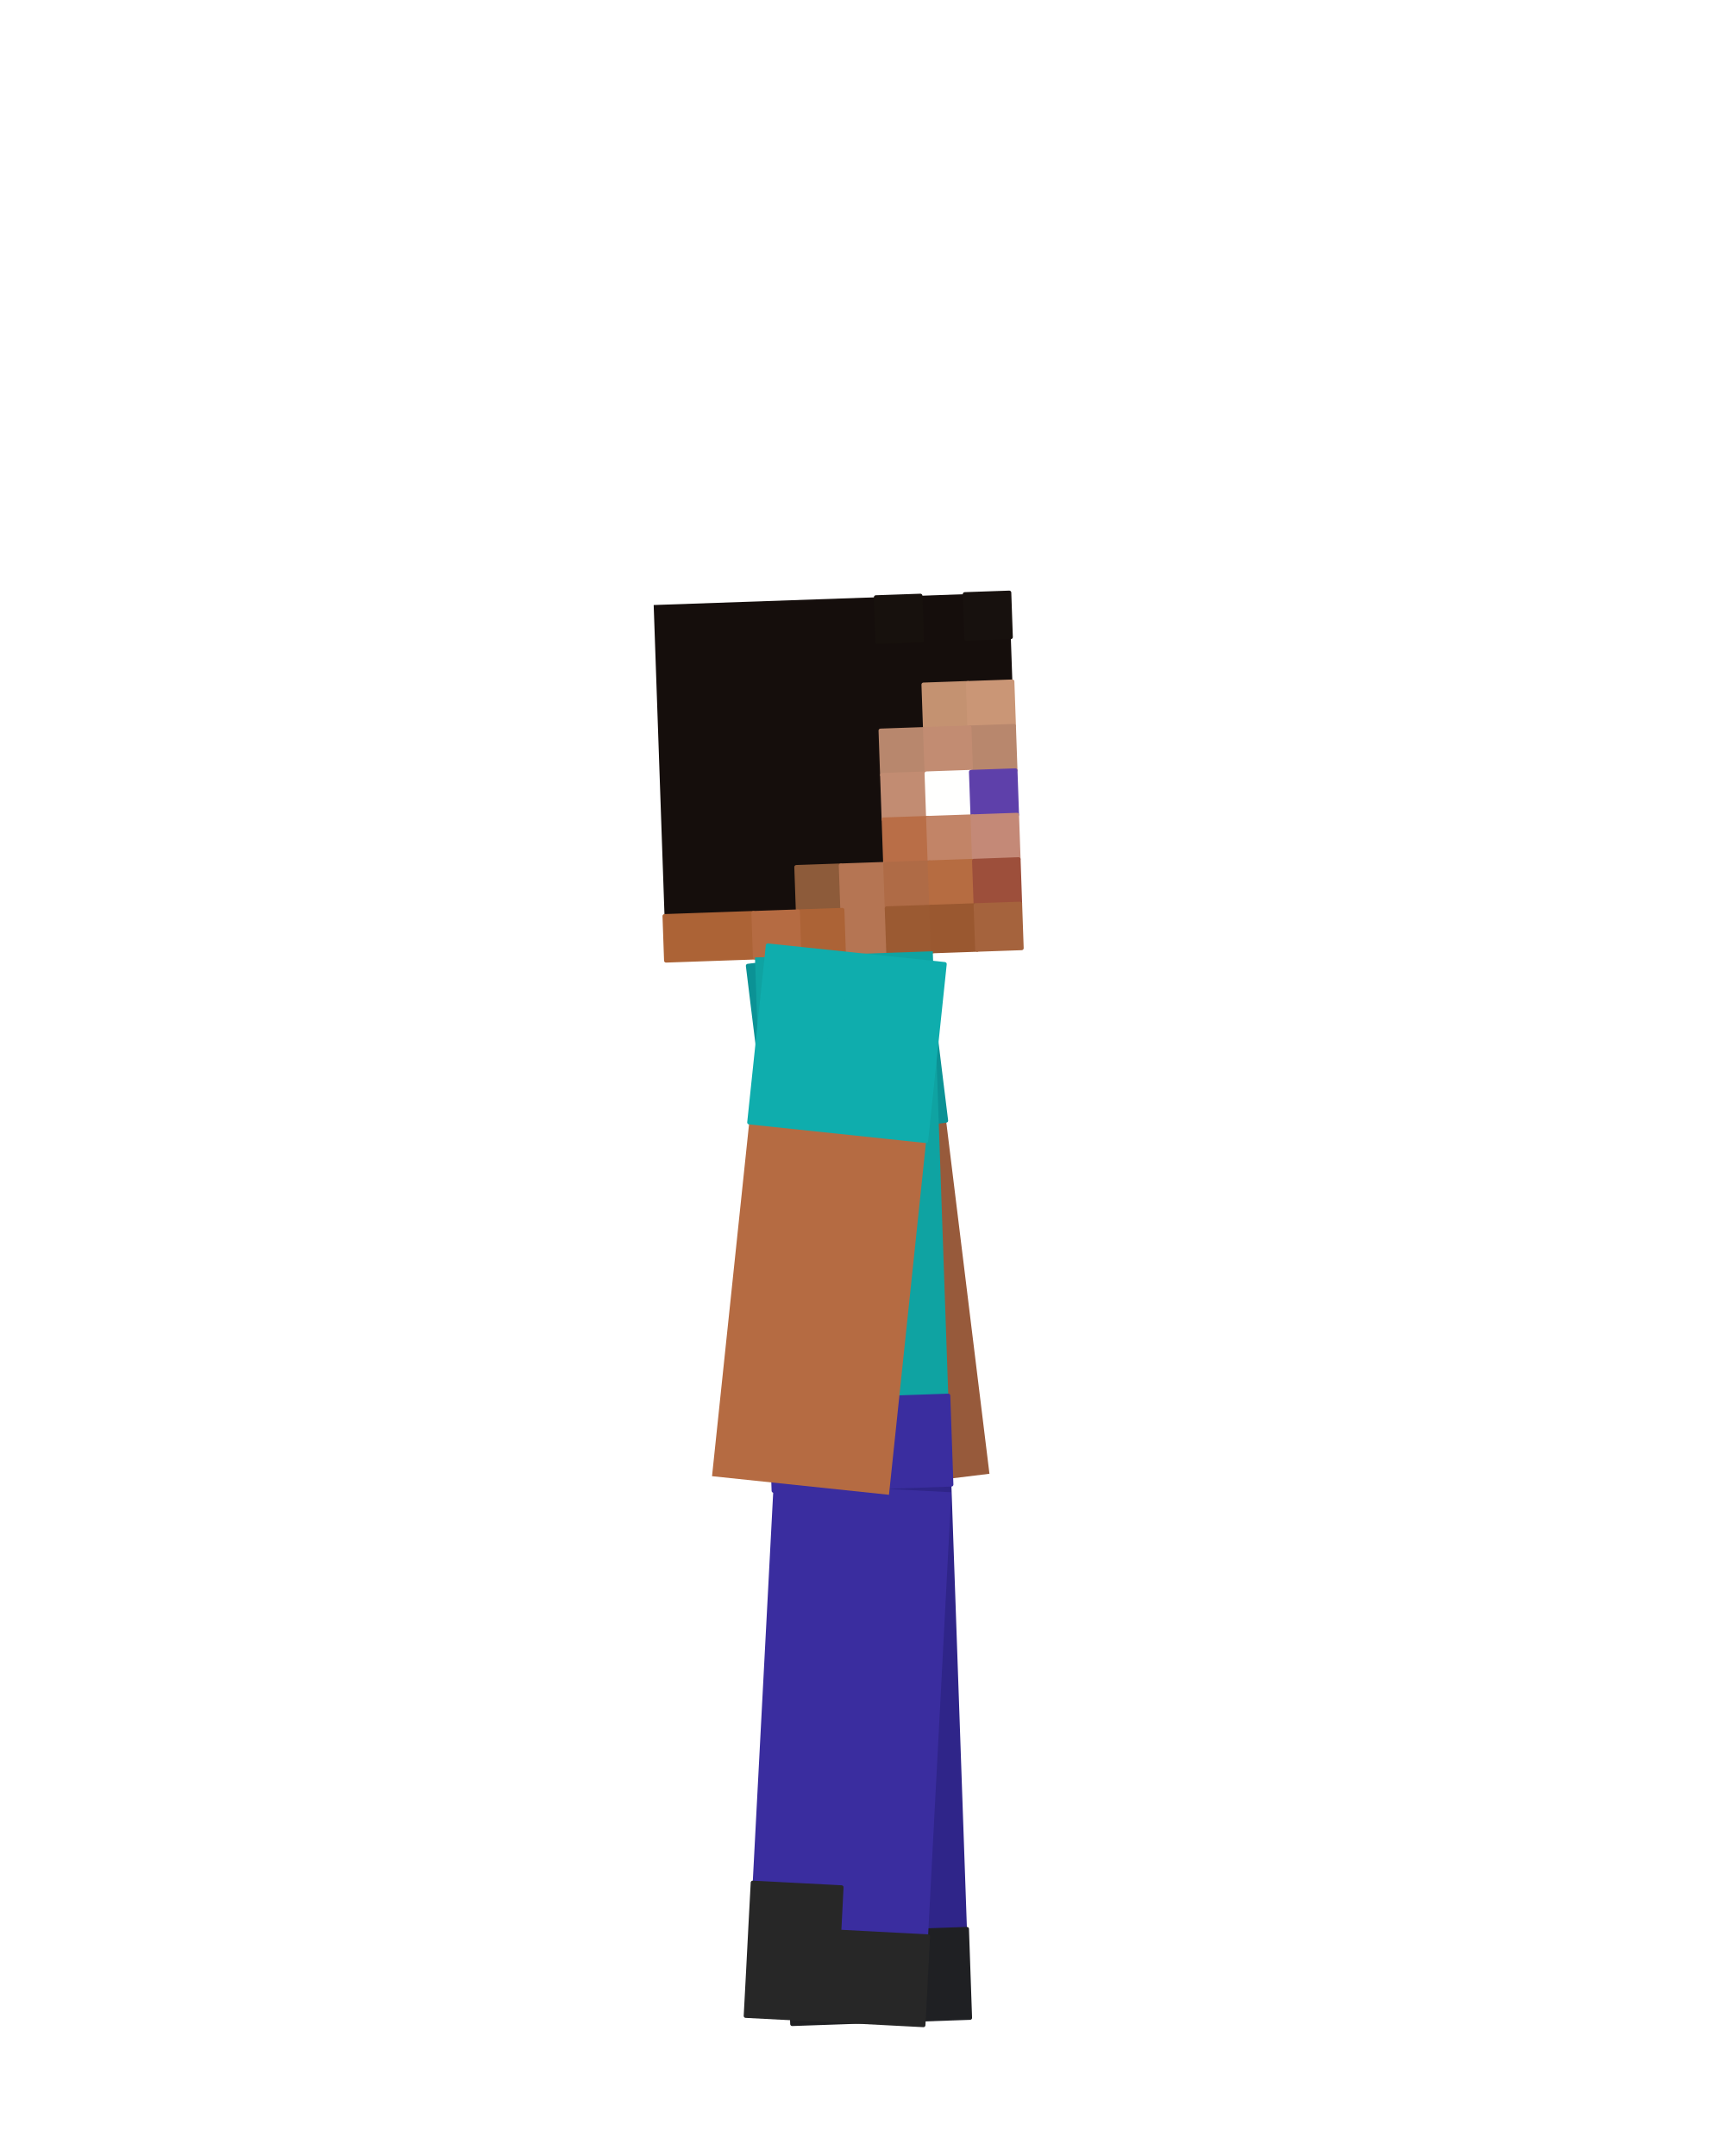
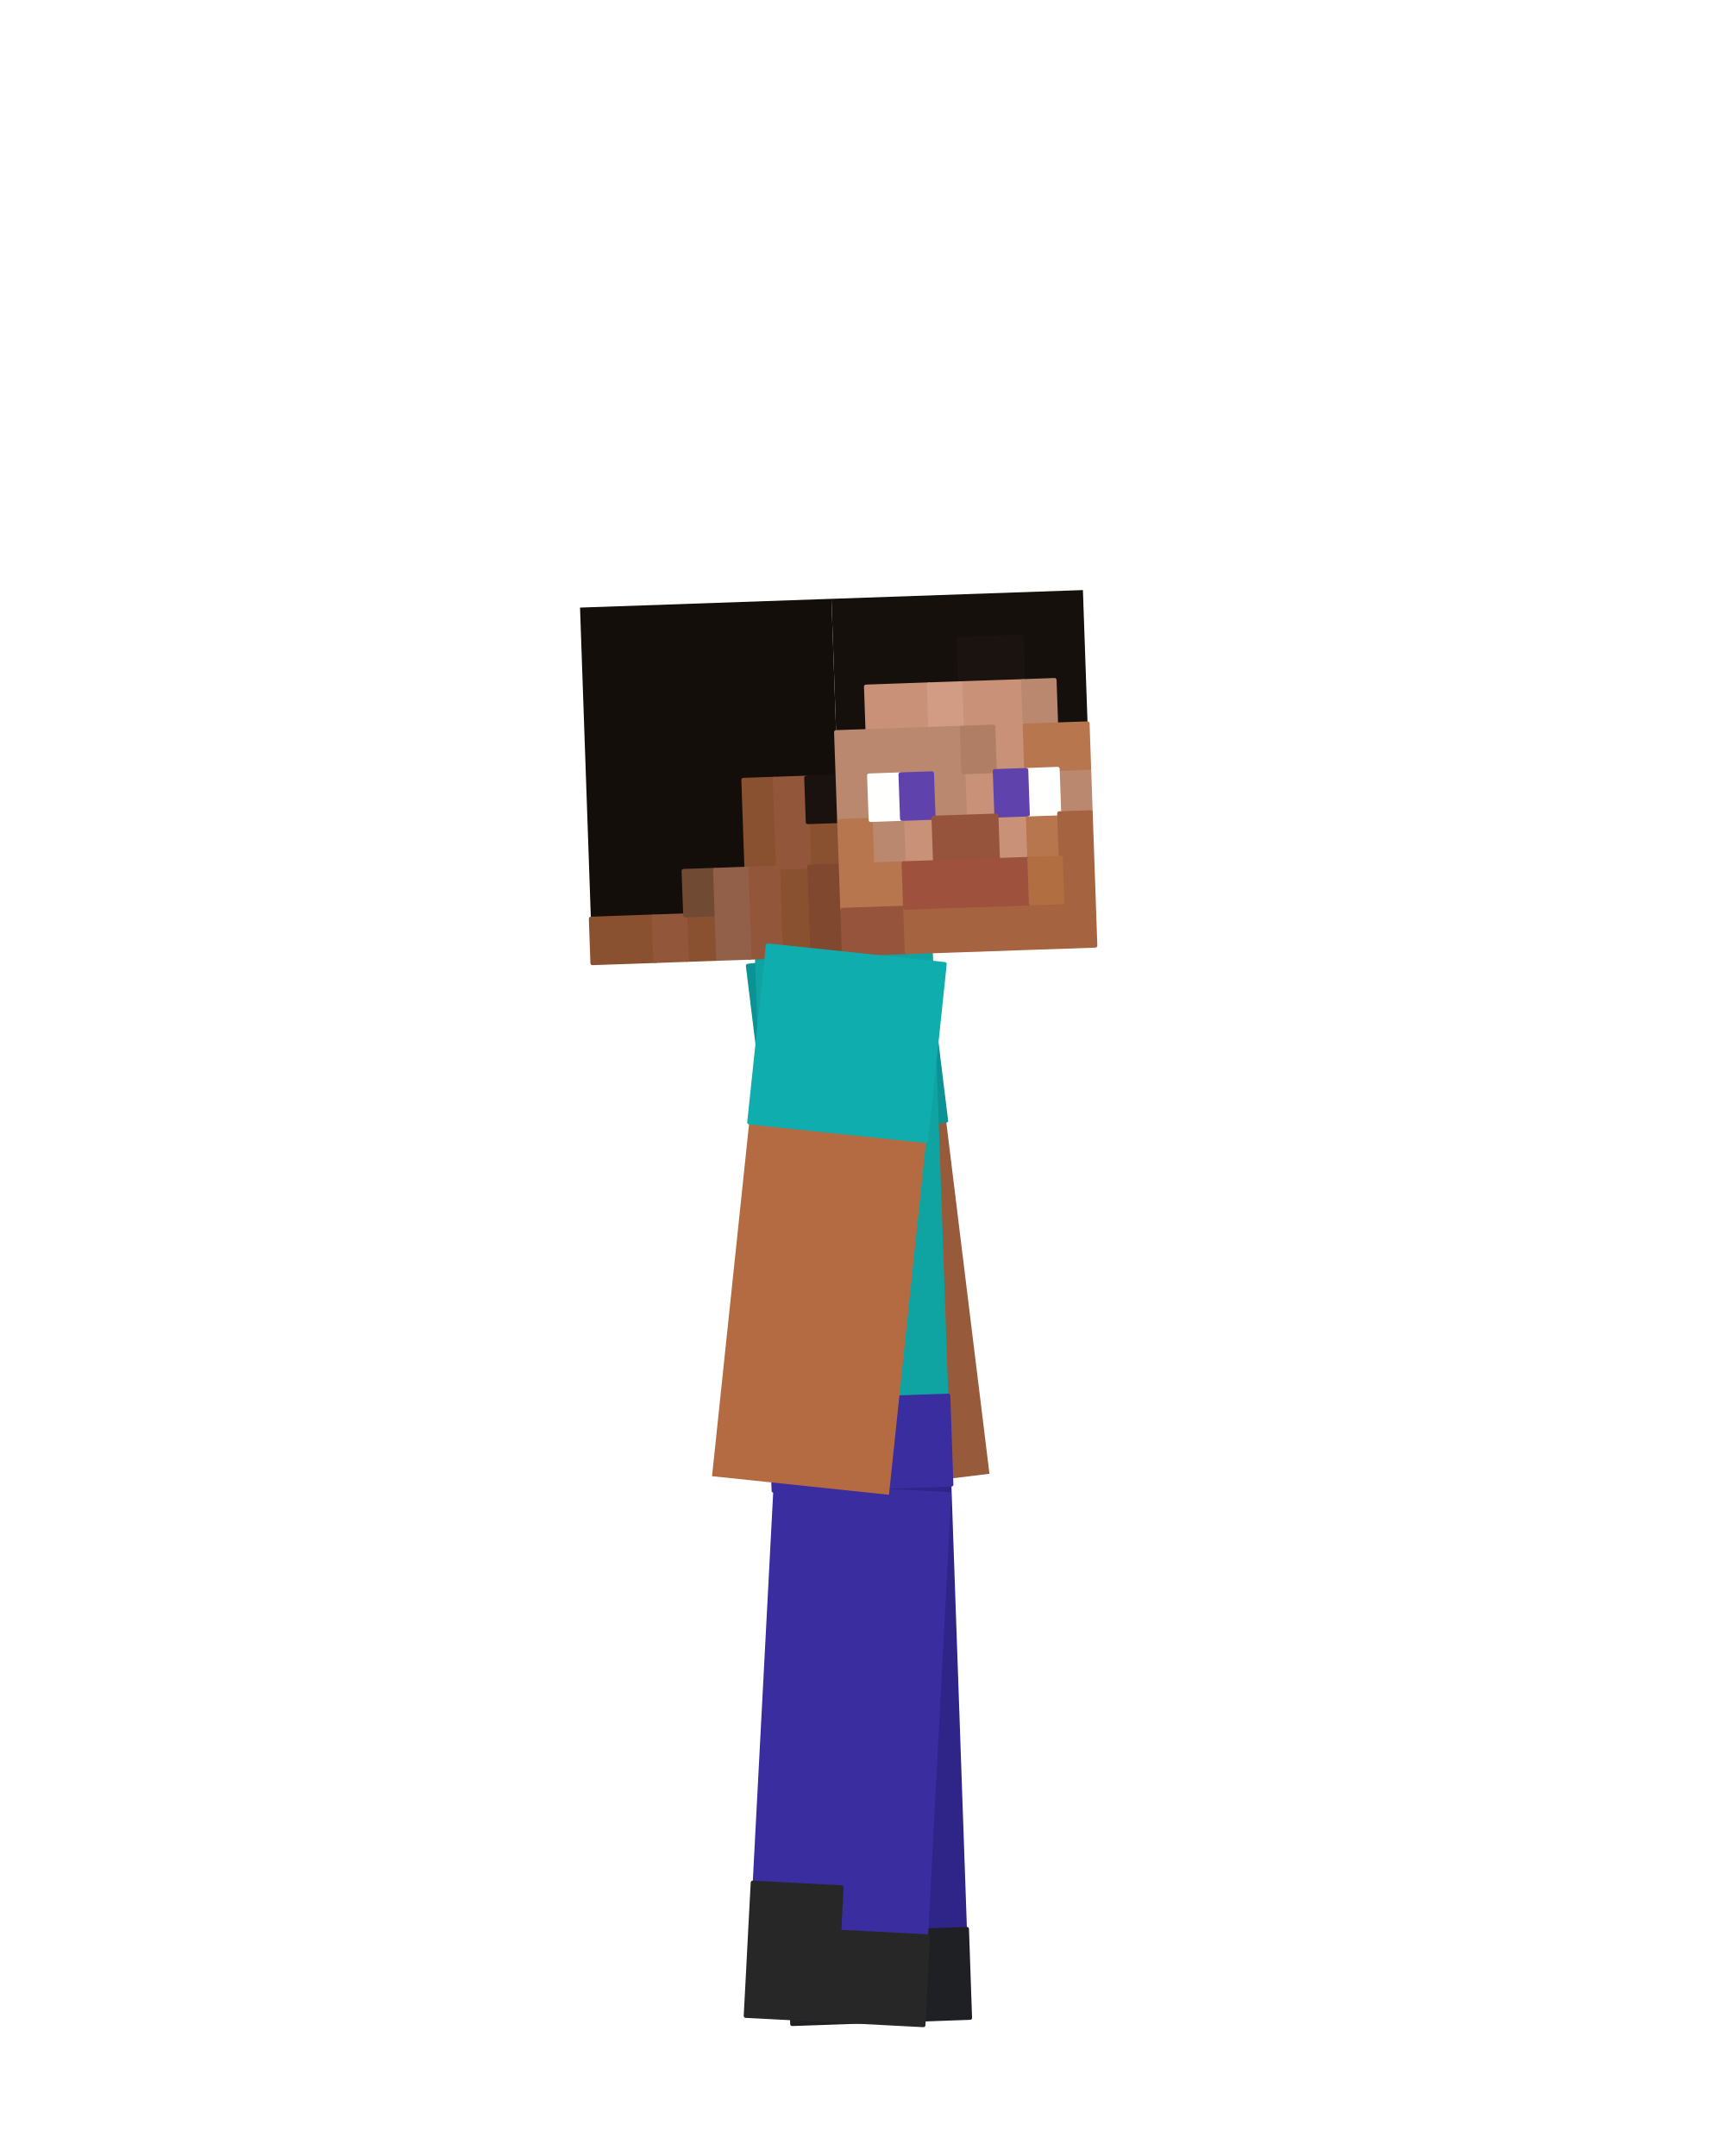
<svg xmlns="http://www.w3.org/2000/svg" viewBox="0 0 256 320" width="256" height="320" role="img" aria-labelledby="idle-a-title">
  <g id="steve">
    <g id="arm-left" aria-label="Left arm">
      <g class="face" data-face="nx">
        <path fill="#975a3b" d="M110.99 143.35L137.19 140.13L146.84 218.74L120.64 221.96Z" />
        <path fill="#0b9295" stroke="#0b9295" stroke-width=".6" stroke-linejoin="round" d="M110.99 143.35L137.19 140.13L137.99 146.68L111.79 149.9ZM111.79 149.9L137.99 146.68L138.8 153.23L112.6 156.45ZM112.6 156.45L138.8 153.23L139.6 159.78L113.4 163ZM113.4 163L139.6 159.78L140.41 166.33L114.2 169.55Z" />
      </g>
    </g>
    <g id="leg-left" aria-label="Left leg">
      <g class="face" data-face="nx">
        <path fill="#2f2589" d="M114.81 221.26L141.19 220.34L143.96 299.49L117.57 300.41Z" />
        <path fill="#1f2023" stroke="#1f2023" stroke-width=".6" stroke-linejoin="round" d="M116.88 280.62L130.07 280.16L130.3 286.76L117.11 287.22ZM117.11 287.22L143.5 286.3L143.73 292.9L117.34 293.82ZM117.34 293.82L143.73 292.9L143.96 299.49L117.57 300.41Z" />
      </g>
    </g>
-     <g id="head" aria-label="Head">
-       <g class="face" data-face="nx">
-         <path fill="#150e0c" d="M97.01 89.8L149.78 87.96L151.62 140.73L98.85 142.57Z" />
-         <path fill="#17110d" stroke="#17110d" stroke-width=".6" stroke-linejoin="round" d="M129.99 88.65L136.59 88.42L136.82 95.02L130.22 95.25Z" />
-         <path fill="#17110e" stroke="#17110e" stroke-width=".6" stroke-linejoin="round" d="M143.18 88.19L149.78 87.96L150.01 94.56L143.41 94.79Z" />
-         <path fill="#c49271" stroke="#c49271" stroke-width=".6" stroke-linejoin="round" d="M137.05 101.61L143.64 101.38L143.87 107.98L137.28 108.21Z" />
-         <path fill="#ca9676" stroke="#ca9676" stroke-width=".6" stroke-linejoin="round" d="M143.64 101.38L150.24 101.15L150.47 107.75L143.87 107.98Z" />
-         <path fill="#b8876d" stroke="#b8876d" stroke-width=".6" stroke-linejoin="round" d="M130.68 108.44L137.28 108.21L137.51 114.8L130.91 115.03ZM143.87 107.98L150.47 107.75L150.7 114.34L144.1 114.57Z" />
-         <path fill="#c28c72" stroke="#c28c72" stroke-width=".6" stroke-linejoin="round" d="M137.28 108.21L143.87 107.98L144.1 114.57L137.51 114.8ZM130.91 115.03L137.51 114.8L137.74 121.4L131.14 121.63Z" />
-         <path fill="#fffffe" stroke="#fffffe" stroke-width=".6" stroke-linejoin="round" d="M137.51 114.8L144.1 114.57L144.33 121.17L137.74 121.4Z" />
-         <path fill="#5e40aa" stroke="#5e40aa" stroke-width=".6" stroke-linejoin="round" d="M144.1 114.57L150.7 114.34L150.93 120.94L144.33 121.17Z" />
-         <path fill="#b96e47" stroke="#b96e47" stroke-width=".6" stroke-linejoin="round" d="M131.14 121.63L137.74 121.4L137.97 128L131.37 128.23Z" />
-         <path fill="#c28467" stroke="#c28467" stroke-width=".6" stroke-linejoin="round" d="M137.74 121.4L144.33 121.17L144.56 127.77L137.97 128Z" />
-         <path fill="#c48977" stroke="#c48977" stroke-width=".6" stroke-linejoin="round" d="M144.33 121.17L150.93 120.94L151.16 127.53L144.56 127.77Z" />
-         <path fill="#8d5b3a" stroke="#8d5b3a" stroke-width=".6" stroke-linejoin="round" d="M118.18 128.69L124.78 128.46L125.01 135.05L118.41 135.28Z" />
-         <path fill="#b57553" stroke="#b57553" stroke-width=".6" stroke-linejoin="round" d="M124.78 128.46L131.37 128.23L131.6 134.82L125.01 135.05ZM125.01 135.05L131.6 134.82L131.83 141.42L125.24 141.65Z" />
-         <path fill="#af6b46" stroke="#af6b46" stroke-width=".6" stroke-linejoin="round" d="M131.37 128.23L137.97 128L138.2 134.59L131.6 134.82Z" />
-         <path fill="#b66c41" stroke="#b66c41" stroke-width=".6" stroke-linejoin="round" d="M137.97 128L144.56 127.77L144.79 134.36L138.2 134.59Z" />
-         <path fill="#9d4f3b" stroke="#9d4f3b" stroke-width=".6" stroke-linejoin="round" d="M144.56 127.77L151.16 127.53L151.39 134.13L144.79 134.36Z" />
-         <path fill="#ac6336" stroke="#ac6336" stroke-width=".6" stroke-linejoin="round" d="M98.62 135.97L111.81 135.51L112.04 142.11L98.85 142.57ZM118.41 135.28L125.01 135.05L125.24 141.65L118.64 141.88Z" />
-         <path fill="#b56b42" stroke="#b56b42" stroke-width=".6" stroke-linejoin="round" d="M111.81 135.51L118.41 135.28L118.64 141.88L112.04 142.11Z" />
-         <path fill="#9b5a32" stroke="#9b5a32" stroke-width=".6" stroke-linejoin="round" d="M131.6 134.82L138.2 134.59L138.43 141.19L131.83 141.42Z" />
-         <path fill="#9a5830" stroke="#9a5830" stroke-width=".6" stroke-linejoin="round" d="M138.2 134.59L144.79 134.36L145.02 140.96L138.43 141.19Z" />
-         <path fill="#a5633d" stroke="#a5633d" stroke-width=".6" stroke-linejoin="round" d="M144.79 134.36L151.39 134.13L151.62 140.73L145.02 140.96Z" />
-       </g>
-     </g>
    <g id="torso" aria-label="Torso">
      <g class="face" data-face="nx">
        <path fill="#0fa3a2" d="M112.04 142.11L138.43 141.19L141.19 220.34L114.81 221.26Z" />
        <path fill="#3a2d9f" stroke="#3a2d9f" stroke-width=".6" stroke-linejoin="round" d="M114.35 208.07L140.73 207.15L140.96 213.74L114.58 214.66ZM114.58 214.66L140.96 213.74L141.19 220.34L114.81 221.26Z" />
+       </g>
+     </g>
+     <g id="head" aria-label="Head">
+       <g class="face" data-face="nx">
+         <path fill="#140e0b" d="M86.08 90.18L123.39 88.88L125.24 141.65L87.92 142.95Z" />
+         <path fill="#8a5130" stroke="#8a5130" stroke-width=".6" stroke-linejoin="round" d="M110.32 115.75L114.99 115.59L115.22 122.19L110.55 122.35ZM110.55 122.35L115.22 122.19L115.45 128.78L110.78 128.94ZM119.88 122.02L124.54 121.86L124.78 128.46L120.11 128.62ZM115.45 128.78L120.11 128.62L120.34 135.22L115.68 135.38ZM87.69 136.36L97.02 136.03L97.25 142.63L87.92 142.95ZM101.69 135.87L106.35 135.7L106.58 142.3L101.92 142.46ZM115.68 135.38L120.34 135.22L120.57 141.81L115.91 141.97Z" />
+         <path fill="#92573a" stroke="#92573a" stroke-width=".6" stroke-linejoin="round" d="M114.99 115.59L119.65 115.43L119.88 122.02L115.22 122.19ZM115.22 122.19L119.88 122.02L120.11 128.62L115.45 128.78ZM110.78 128.94L115.45 128.78L115.68 135.38L111.01 135.54ZM97.02 136.03L101.69 135.87L101.92 142.46L97.25 142.63ZM111.01 135.54L115.68 135.38L115.91 141.97L111.24 142.14Z" />
+         <path fill="#19120e" stroke="#19120e" stroke-width=".6" stroke-linejoin="round" d="M119.65 115.43L124.31 115.26L124.54 121.86L119.88 122.02Z" />
+         <path fill="#714a34" stroke="#714a34" stroke-width=".6" stroke-linejoin="round" d="M101.45 129.27L106.12 129.11L106.35 135.7L101.69 135.87Z" />
+         <path fill="#926048" stroke="#926048" stroke-width=".6" stroke-linejoin="round" d="M106.12 129.11L110.78 128.94L111.01 135.54L106.35 135.7ZM106.35 135.7L111.01 135.54L111.24 142.14L106.58 142.3Z" />
+         <path fill="#80492f" stroke="#80492f" stroke-width=".6" stroke-linejoin="round" d="M120.11 128.62L124.78 128.46L125.01 135.05L120.34 135.22ZM120.34 135.22L125.01 135.05L125.24 141.65L120.57 141.81Z" />
+       </g>
+       <g class="face" data-face="front">
+         <path fill="#16100d" d="M123.39 88.88L160.71 87.58L162.55 140.35L125.24 141.65Z" />
+         <path fill="#1a130f" stroke="#1a130f" stroke-width=".6" stroke-linejoin="round" d="M142.28 94.82L151.61 94.5L151.84 101.1L142.51 101.42Z" />
+         <path fill="#c99177" stroke="#c99177" stroke-width=".6" stroke-linejoin="round" d="M128.52 101.91L137.85 101.58L138.08 108.18L128.75 108.51ZM142.51 101.42L151.84 101.1L152.07 107.69L142.74 108.02ZM147.4 107.85L152.07 107.69L152.3 114.29L147.63 114.45ZM142.97 114.61L147.63 114.45L147.87 121.05L143.2 121.21ZM133.87 121.53L138.54 121.37L138.77 127.97L134.1 128.13ZM147.87 121.05L152.53 120.88L152.76 127.48L148.1 127.64Z" />
+         <path fill="#d29c84" stroke="#d29c84" stroke-width=".6" stroke-linejoin="round" d="M137.85 101.58L142.51 101.42L142.74 108.02L138.08 108.18Z" />
+         <path fill="#b9886e" stroke="#b9886e" stroke-width=".6" stroke-linejoin="round" d="M151.84 101.1L156.5 100.93L156.73 107.53L152.07 107.69ZM124.08 108.67L142.74 108.02L142.97 114.61L124.31 115.26ZM124.31 115.26L128.98 115.1L129.21 121.7L124.54 121.86ZM138.31 114.78L142.97 114.61L143.2 121.21L138.54 121.37ZM156.96 114.12L161.63 113.96L161.86 120.56L157.19 120.72ZM129.21 121.7L133.87 121.53L134.1 128.13L129.44 128.29Z" />
+         <path fill="#af7e64" stroke="#af7e64" stroke-width=".6" stroke-linejoin="round" d="M142.74 108.02L147.4 107.85L147.63 114.45L142.97 114.61Z" />
+         <path fill="#b8764f" stroke="#b8764f" stroke-width=".6" stroke-linejoin="round" d="M152.07 107.69L161.4 107.37L161.63 113.96L152.3 114.29ZM124.54 121.86L129.21 121.7L129.44 128.29L124.78 128.46ZM152.53 120.88L157.19 120.72L157.42 127.32L152.76 127.48ZM124.78 128.46L134.1 128.13L134.33 134.73L125.01 135.05Z" />
+         <path fill="#fffffe" stroke="#fffffe" stroke-width=".6" stroke-linejoin="round" d="M128.98 115.1L133.64 114.94L133.87 121.53L129.21 121.7ZM152.3 114.29L156.96 114.12L157.19 120.72L152.53 120.88Z" />
+         <path fill="#5f42ab" stroke="#5f42ab" stroke-width=".6" stroke-linejoin="round" d="M133.64 114.94L138.31 114.78L138.54 121.37L133.87 121.53ZM147.63 114.45L152.3 114.29L152.53 120.88L147.87 121.05Z" />
+         <path fill="#95543b" stroke="#95543b" stroke-width=".6" stroke-linejoin="round" d="M138.54 121.37L147.87 121.05L148.1 127.64L138.77 127.97ZM125.01 135.05L134.33 134.73L134.56 141.32L125.24 141.65Z" />
+         <path fill="#a5643f" stroke="#a5643f" stroke-width=".6" stroke-linejoin="round" d="M157.19 120.72L161.86 120.56L162.09 127.15L157.42 127.32ZM157.42 127.32L162.09 127.15L162.32 133.75L157.65 133.91ZM134.33 134.73L162.32 133.75L162.55 140.35L134.56 141.32Z" />
+         <path fill="#9e513d" stroke="#9e513d" stroke-width=".6" stroke-linejoin="round" d="M134.1 128.13L152.76 127.48L152.99 134.08L134.33 134.73Z" />
+         <path fill="#b16e41" stroke="#b16e41" stroke-width=".6" stroke-linejoin="round" d="M152.76 127.48L157.42 127.32L157.65 133.91L152.99 134.08Z" />
      </g>
    </g>
    <g id="leg-right" aria-label="Right leg">
      <g class="face" data-face="nx">
        <path fill="#3a2d9f" d="M114.82 220.11L141.18 221.49L137.04 300.58L110.67 299.2Z" />
        <path fill="#272727" stroke="#272727" stroke-width=".6" stroke-linejoin="round" d="M111.71 279.43L124.89 280.12L124.55 286.71L111.36 286.02ZM111.36 286.02L137.73 287.4L137.38 293.99L111.02 292.61ZM111.02 292.61L137.38 293.99L137.04 300.58L110.67 299.2Z" />
      </g>
    </g>
    <g id="arm-right" aria-label="Right arm">
      <g class="face" data-face="nx">
        <path fill="#b56b42" d="M113.95 140.33L140.2 143.09L131.93 221.86L105.67 219.1Z" />
        <path fill="#0fadad" stroke="#0fadad" stroke-width=".6" stroke-linejoin="round" d="M113.95 140.33L140.2 143.09L139.51 149.66L113.26 146.9ZM113.26 146.9L139.51 149.66L138.82 156.22L112.57 153.46ZM112.57 153.46L138.82 156.22L138.13 162.78L111.88 160.02ZM111.88 160.02L138.13 162.78L137.44 169.35L111.19 166.59Z" />
      </g>
    </g>
  </g>
</svg>
